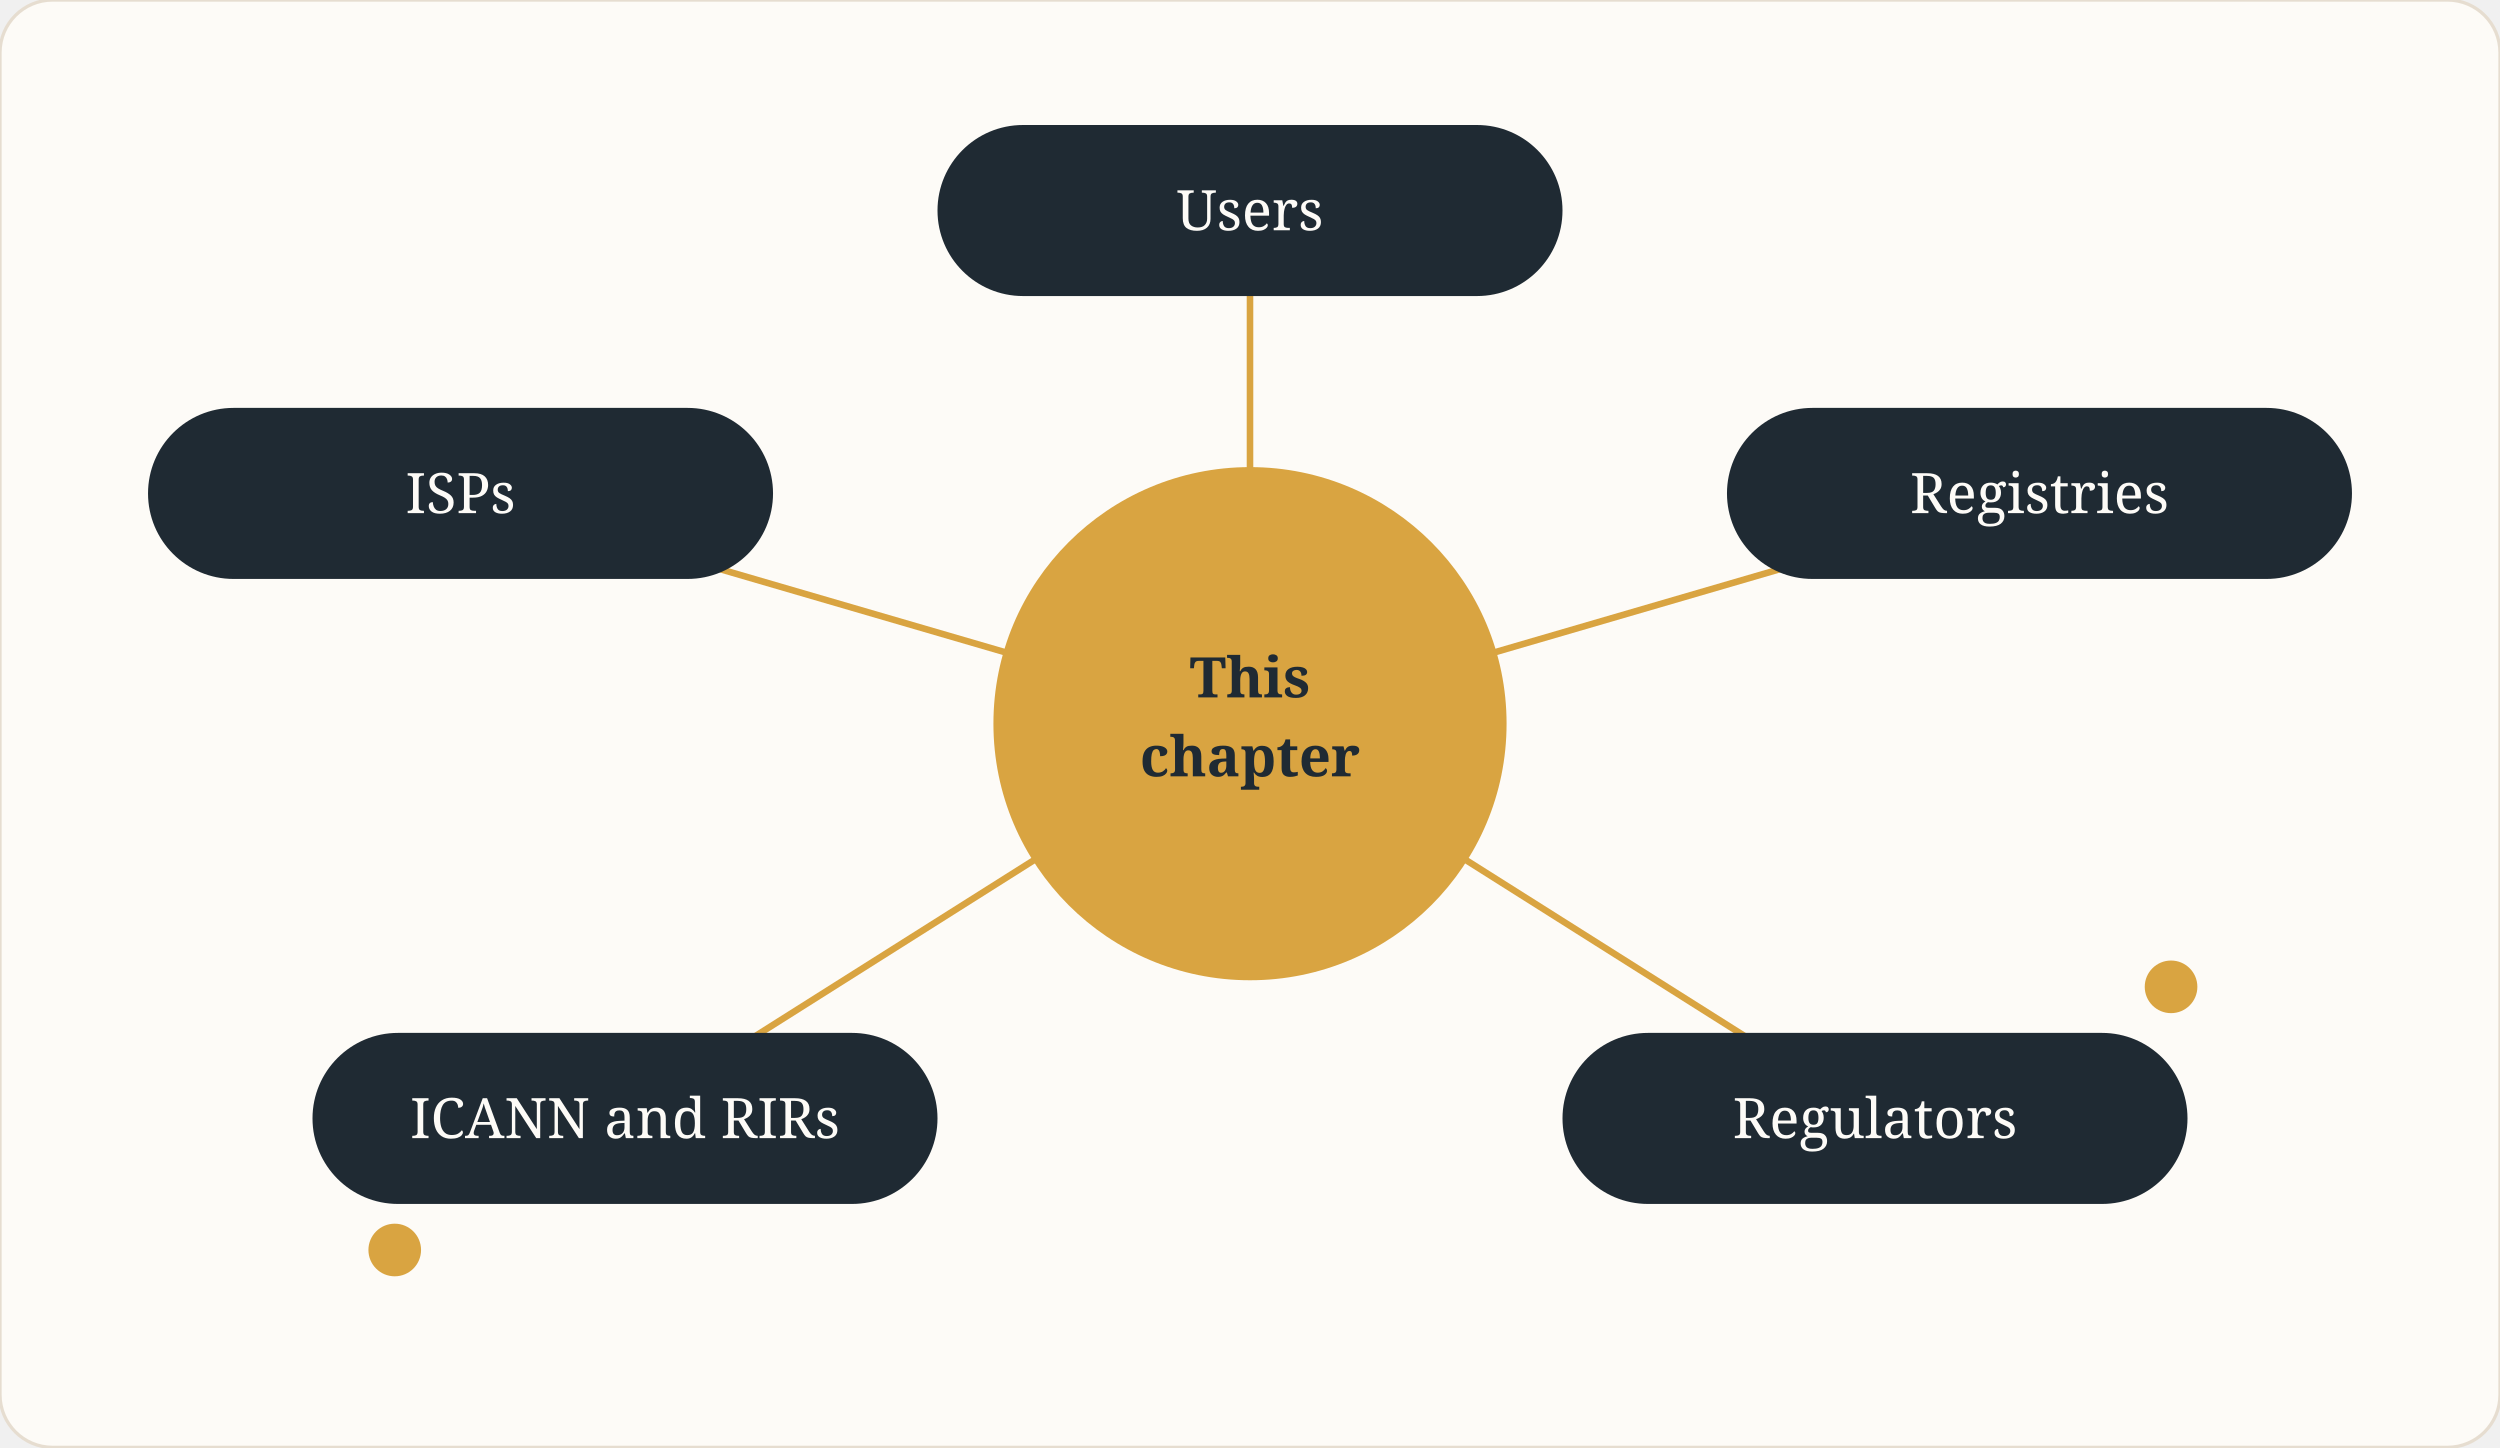
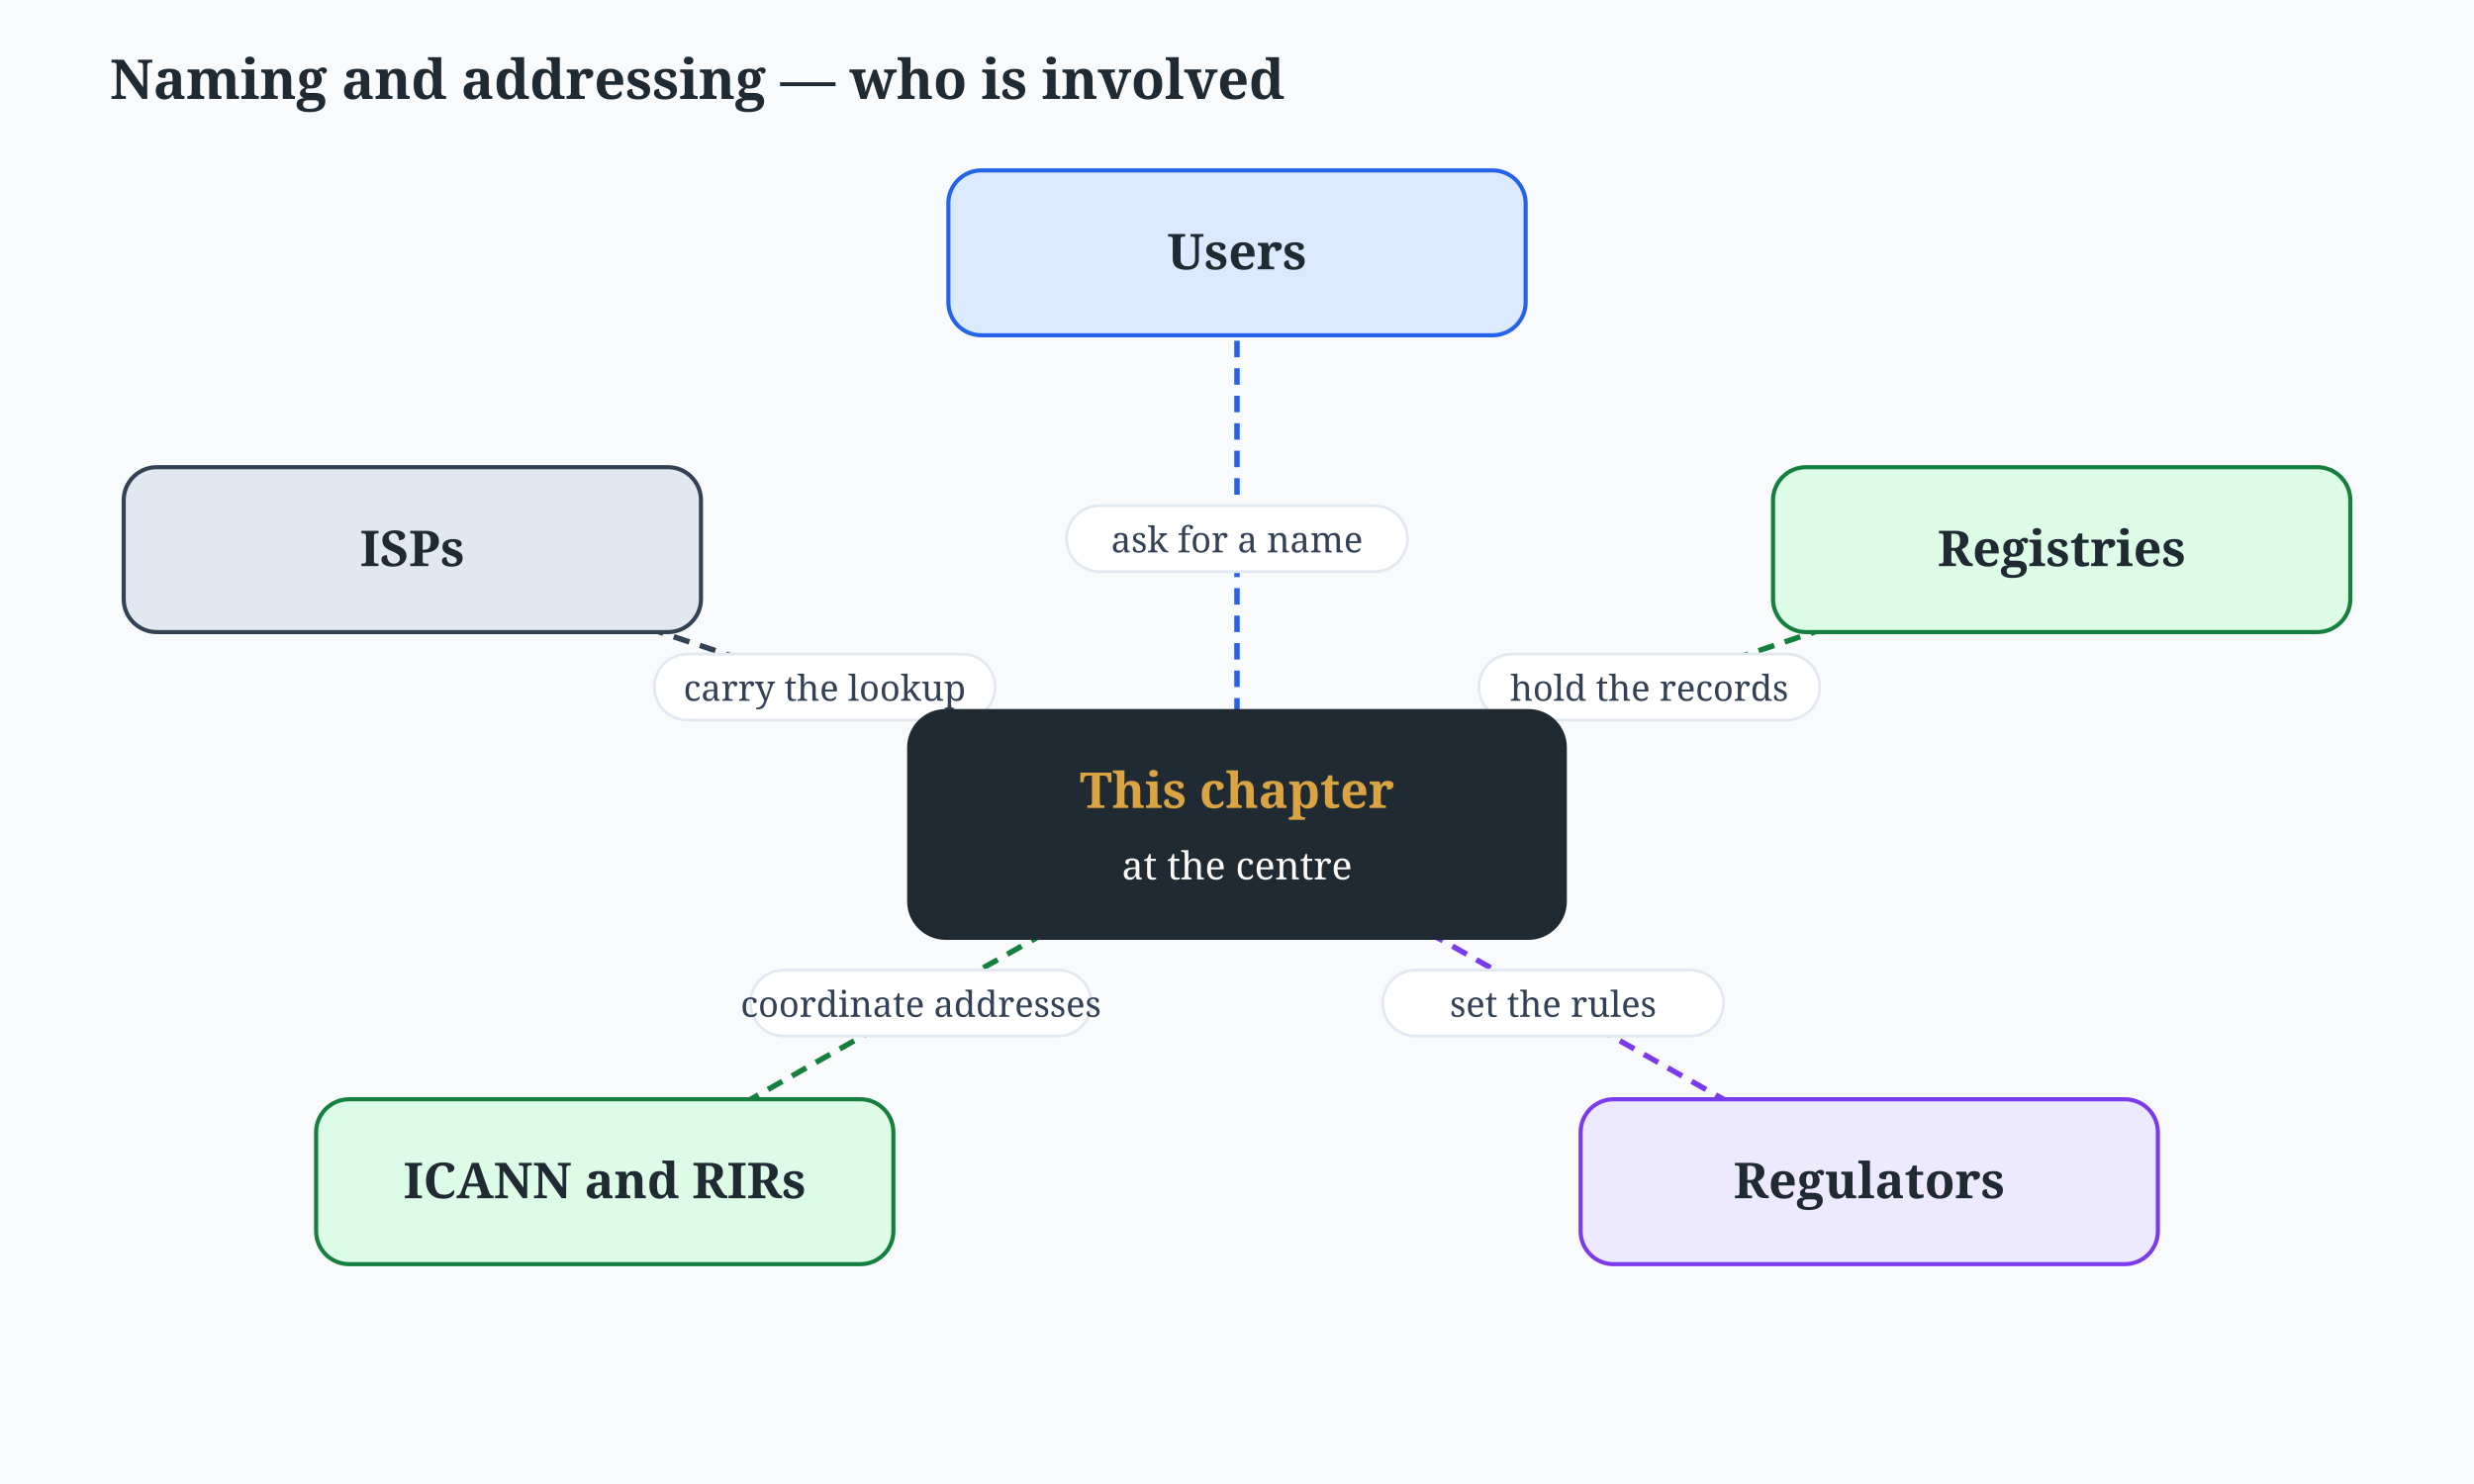
- <svg xmlns="http://www.w3.org/2000/svg" viewBox="0 0 760 440" role="img" aria-label="Naming and addressing actors">
-   <rect width="760" height="440" rx="16" fill="#fdfbf7" stroke="#e6ddd0" />
-   <circle cx="380" cy="60" r="8" fill="#d9a441" />
-   <circle cx="120" cy="380" r="8" fill="#d9a441" />
-   <circle cx="660" cy="300" r="8" fill="#d9a441" />
-   <line x1="380" y1="220" x2="380" y2="64" stroke="#d9a441" stroke-width="2" />
-   <line x1="380" y1="220" x2="140" y2="150" stroke="#d9a441" stroke-width="2" />
-   <line x1="380" y1="220" x2="620" y2="150" stroke="#d9a441" stroke-width="2" />
-   <line x1="380" y1="220" x2="190" y2="340" stroke="#d9a441" stroke-width="2" />
-   <line x1="380" y1="220" x2="570" y2="340" stroke="#d9a441" stroke-width="2" />
-   <rect x="285" y="38" width="190" height="52" rx="26" fill="#1f2a33" />
-   <text x="380" y="70" text-anchor="middle" font-family="Georgia,serif" font-size="17" fill="#fdfbf7">Users</text>
-   <rect x="45" y="124" width="190" height="52" rx="26" fill="#1f2a33" />
-   <text x="140" y="156" text-anchor="middle" font-family="Georgia,serif" font-size="17" fill="#fdfbf7">ISPs</text>
-   <rect x="525" y="124" width="190" height="52" rx="26" fill="#1f2a33" />
-   <text x="620" y="156" text-anchor="middle" font-family="Georgia,serif" font-size="17" fill="#fdfbf7">Registries</text>
-   <rect x="95" y="314" width="190" height="52" rx="26" fill="#1f2a33" />
-   <text x="190" y="346" text-anchor="middle" font-family="Georgia,serif" font-size="17" fill="#fdfbf7">ICANN and RIRs</text>
-   <rect x="475" y="314" width="190" height="52" rx="26" fill="#1f2a33" />
-   <text x="570" y="346" text-anchor="middle" font-family="Georgia,serif" font-size="17" fill="#fdfbf7">Regulators</text>
-   <circle cx="380" cy="220" r="78" fill="#d9a441" />
-   <text x="380" y="212" text-anchor="middle" font-family="Georgia,serif" font-size="17" font-weight="700" fill="#1f2a33">This</text>
-   <text x="380" y="236" text-anchor="middle" font-family="Georgia,serif" font-size="17" font-weight="700" fill="#1f2a33">chapter</text>
+ <svg xmlns="http://www.w3.org/2000/svg" viewBox="0 0 900 540" role="img" aria-label="Naming and addressing actors">
+   <rect width="900" height="540" fill="#F8FAFC" />
+   <text x="40" y="36" font-family="Georgia,serif" font-size="20" font-weight="700" fill="#1F2A33">Naming and addressing — who is involved</text>
+   <line x1="450" y1="300" x2="450" y2="92" stroke="#2563EB" stroke-width="2" stroke-dasharray="6 4" />
+   <line x1="450" y1="300" x2="150" y2="200" stroke="#334155" stroke-width="2" stroke-dasharray="6 4" />
+   <line x1="450" y1="300" x2="750" y2="200" stroke="#15803D" stroke-width="2" stroke-dasharray="6 4" />
+   <line x1="450" y1="300" x2="220" y2="430" stroke="#15803D" stroke-width="2" stroke-dasharray="6 4" />
+   <line x1="450" y1="300" x2="680" y2="430" stroke="#7C3AED" stroke-width="2" stroke-dasharray="6 4" />
+   <rect x="388" y="184" width="124" height="24" rx="12" fill="#FFFFFF" stroke="#E2E8F0" />
+   <text x="450" y="201" text-anchor="middle" font-family="Georgia,serif" font-size="13" fill="#334155">ask for a name</text>
+   <rect x="238" y="238" width="124" height="24" rx="12" fill="#FFFFFF" stroke="#E2E8F0" />
+   <text x="300" y="255" text-anchor="middle" font-family="Georgia,serif" font-size="13" fill="#334155">carry the lookup</text>
+   <rect x="538" y="238" width="124" height="24" rx="12" fill="#FFFFFF" stroke="#E2E8F0" />
+   <text x="600" y="255" text-anchor="middle" font-family="Georgia,serif" font-size="13" fill="#334155">hold the records</text>
+   <rect x="273" y="353" width="124" height="24" rx="12" fill="#FFFFFF" stroke="#E2E8F0" />
+   <text x="335" y="370" text-anchor="middle" font-family="Georgia,serif" font-size="13" fill="#334155">coordinate addresses</text>
+   <rect x="503" y="353" width="124" height="24" rx="12" fill="#FFFFFF" stroke="#E2E8F0" />
+   <text x="565" y="370" text-anchor="middle" font-family="Georgia,serif" font-size="13" fill="#334155">set the rules</text>
+   <rect x="345" y="62" width="210" height="60" rx="12" fill="#DBEAFE" stroke="#2563EB" stroke-width="1.5" />
+   <text x="450" y="98" text-anchor="middle" font-family="Georgia,serif" font-size="18" font-weight="700" fill="#1F2A33">Users</text>
+   <rect x="45" y="170" width="210" height="60" rx="12" fill="#E2E8F0" stroke="#334155" stroke-width="1.5" />
+   <text x="150" y="206" text-anchor="middle" font-family="Georgia,serif" font-size="18" font-weight="700" fill="#1F2A33">ISPs</text>
+   <rect x="645" y="170" width="210" height="60" rx="12" fill="#DCFCE7" stroke="#15803D" stroke-width="1.5" />
+   <text x="750" y="206" text-anchor="middle" font-family="Georgia,serif" font-size="18" font-weight="700" fill="#1F2A33">Registries</text>
+   <rect x="115" y="400" width="210" height="60" rx="12" fill="#DCFCE7" stroke="#15803D" stroke-width="1.5" />
+   <text x="220" y="436" text-anchor="middle" font-family="Georgia,serif" font-size="18" font-weight="700" fill="#1F2A33">ICANN and RIRs</text>
+   <rect x="575" y="400" width="210" height="60" rx="12" fill="#EDE9FE" stroke="#7C3AED" stroke-width="1.5" />
+   <text x="680" y="436" text-anchor="middle" font-family="Georgia,serif" font-size="18" font-weight="700" fill="#1F2A33">Regulators</text>
+   <rect x="330" y="258" width="240" height="84" rx="14" fill="#1F2A33" />
+   <text x="450" y="294" text-anchor="middle" font-family="Georgia,serif" font-size="18" font-weight="700" fill="#D9A441">This chapter</text>
+   <text x="450" y="320" text-anchor="middle" font-family="Georgia,serif" font-size="14" fill="#FDFBF7">at the centre</text>
</svg>
